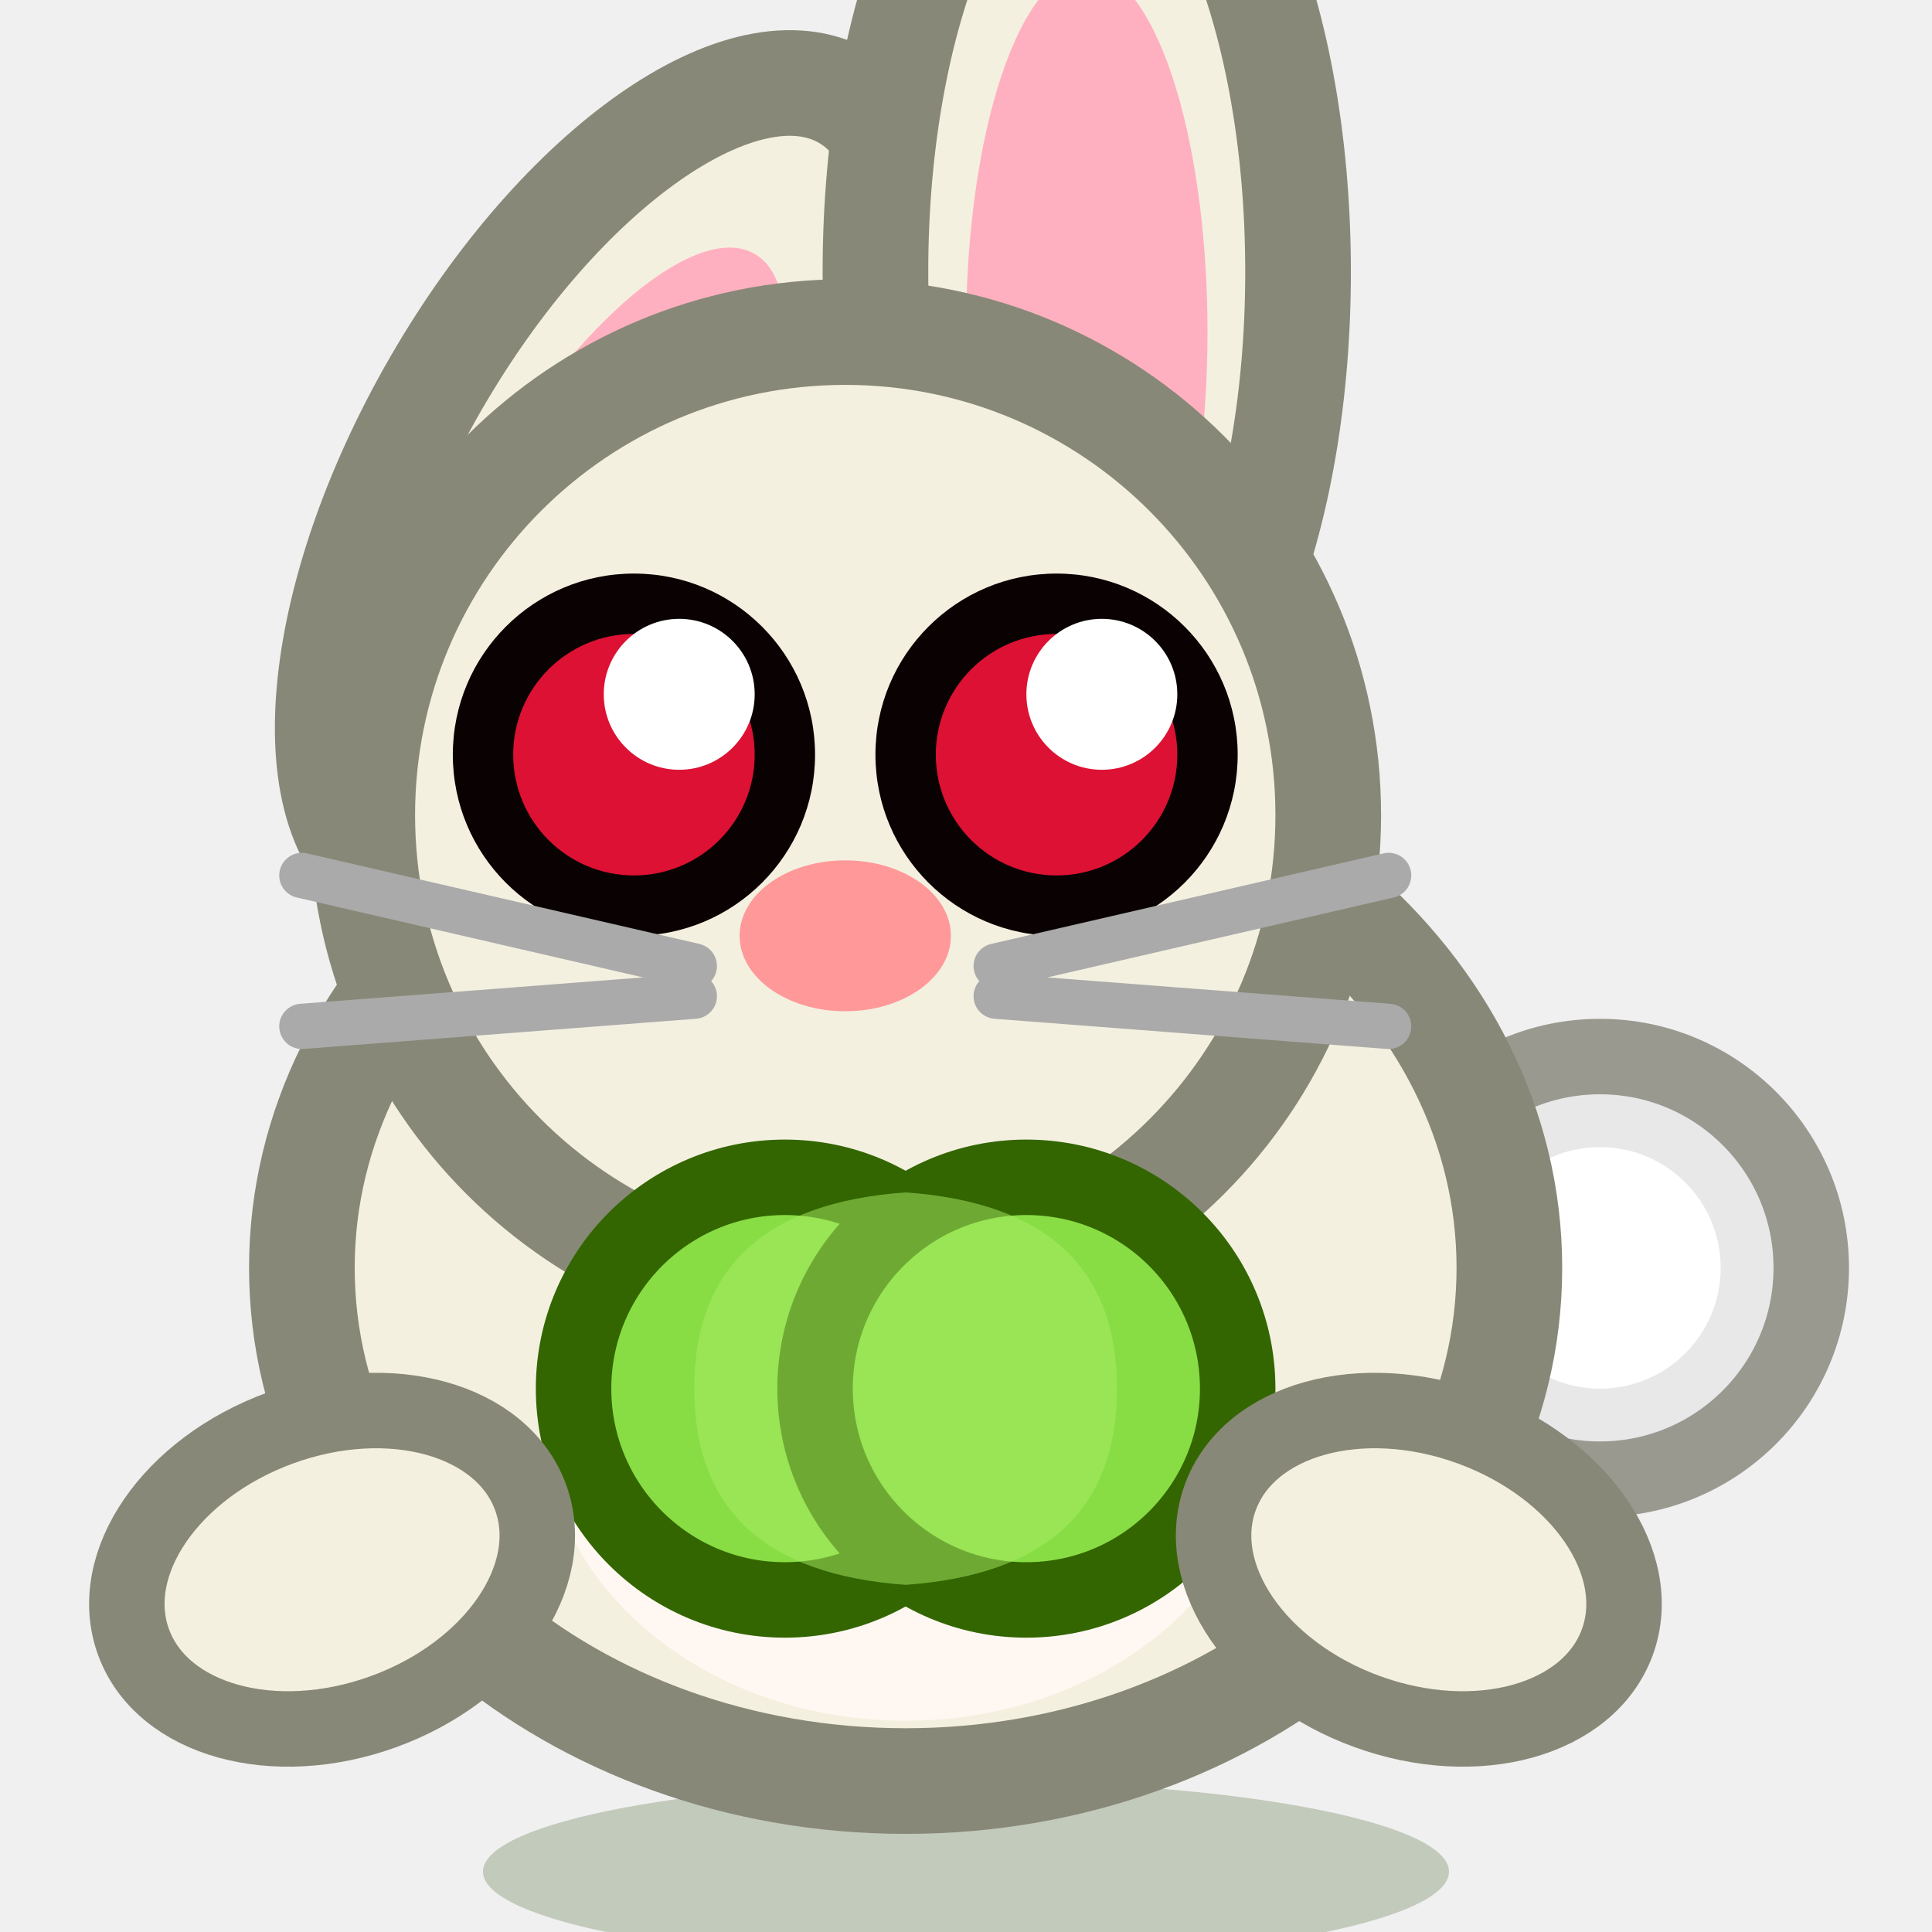
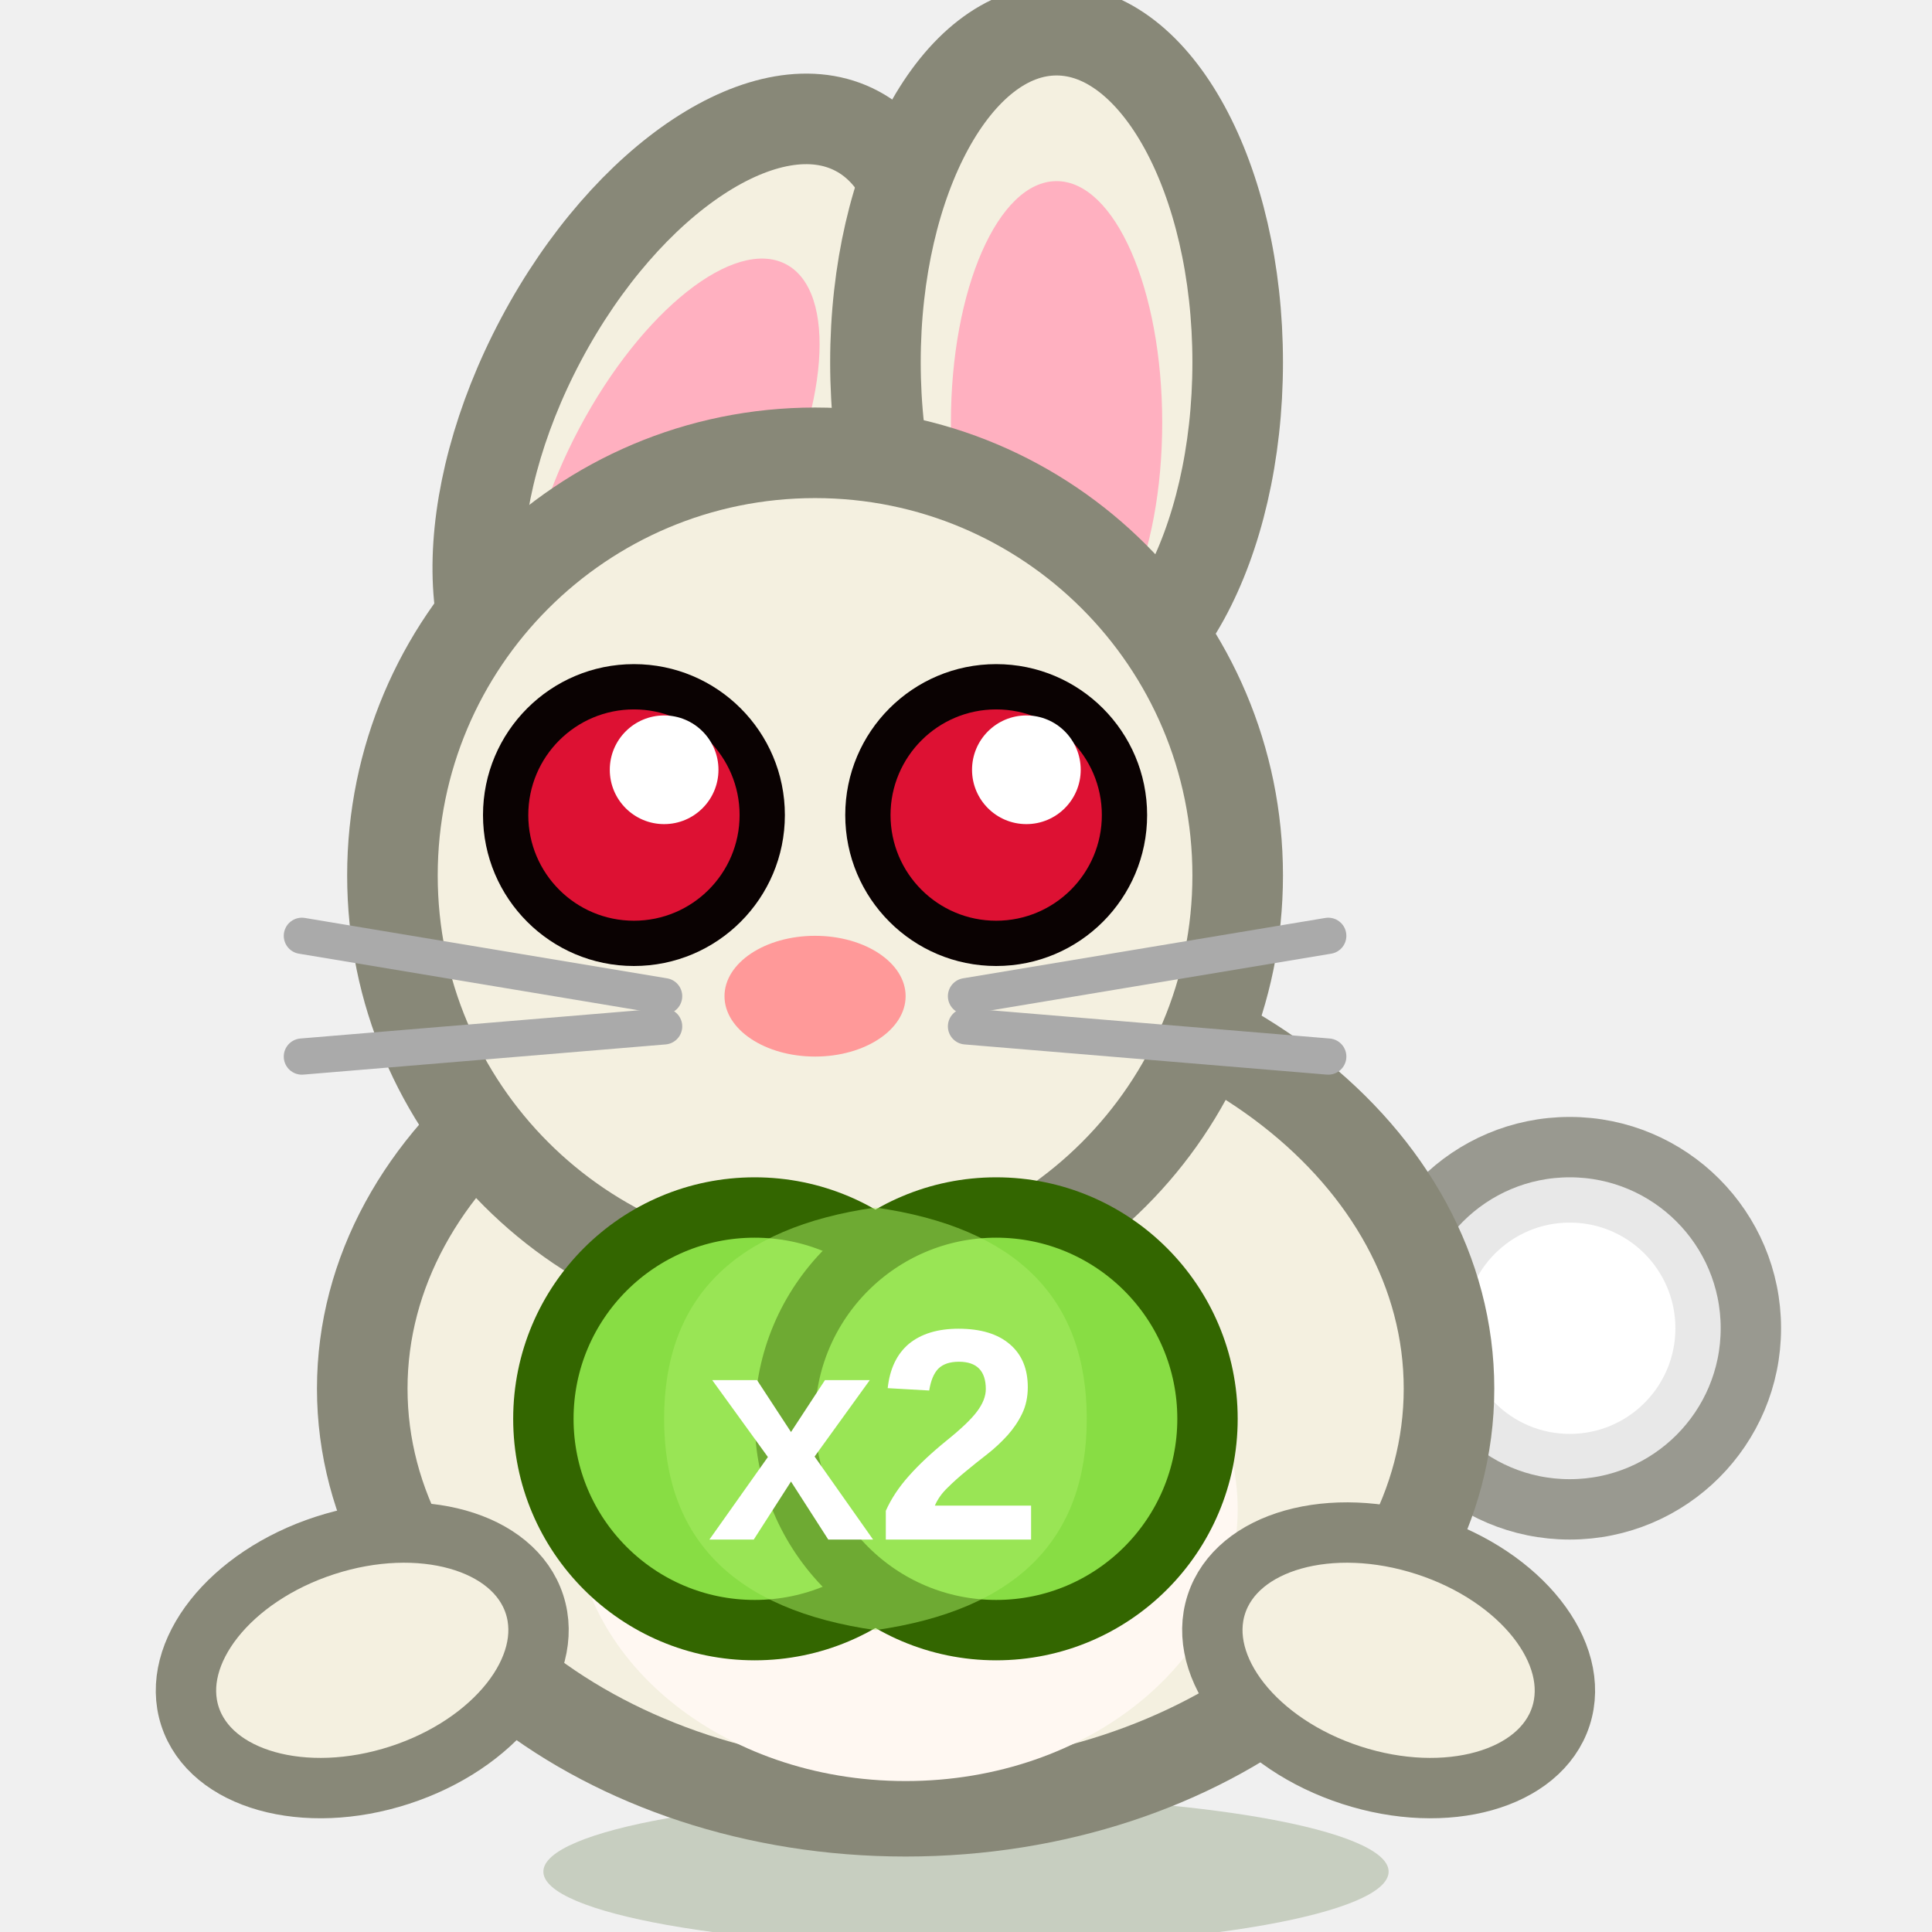
<svg xmlns="http://www.w3.org/2000/svg" viewBox="0 0 64 64">
-   <ellipse cx="32" cy="62" rx="16" ry="3" fill="#224400" opacity="0.22" />
-   <circle cx="53" cy="42" r="7" fill="#E8E8E8" stroke="#999990" stroke-width="2.5" />
-   <circle cx="53" cy="42" r="4" fill="white" />
-   <ellipse cx="30" cy="42" rx="20" ry="17" fill="#F4F0E0" stroke="#888878" stroke-width="3.5" />
-   <ellipse cx="30" cy="47" rx="12" ry="10" fill="#FFF8F2" />
-   <ellipse cx="16" cy="15" rx="7" ry="15" fill="#F4F0E0" stroke="#888878" stroke-width="3.5" transform="rotate(30 16 24)" />
-   <ellipse cx="16" cy="17" rx="4" ry="11" fill="#FFB0C0" transform="rotate(30 16 24)" />
-   <ellipse cx="36" cy="9" rx="7" ry="16" fill="#F4F0E0" stroke="#888878" stroke-width="3.5" />
-   <ellipse cx="36" cy="11" rx="4" ry="12" fill="#FFB0C0" />
-   <circle cx="28" cy="27" r="16" fill="#F4F0E0" stroke="#888878" stroke-width="3.5" />
-   <circle cx="21" cy="25" r="6" fill="#0A0202" />
-   <circle cx="35" cy="25" r="6" fill="#0A0202" />
-   <circle cx="21" cy="25" r="4" fill="#DD1133" />
-   <circle cx="35" cy="25" r="4" fill="#DD1133" />
-   <circle cx="22.5" cy="23" r="2.5" fill="white" />
-   <circle cx="36.5" cy="23" r="2.5" fill="white" />
-   <ellipse cx="28" cy="31" rx="3.5" ry="2.5" fill="#FF9999" />
-   <line x1="10" y1="29" x2="23" y2="32" stroke="#AAAAAA" stroke-width="1.5" stroke-linecap="round" />
-   <line x1="10" y1="34" x2="23" y2="33" stroke="#AAAAAA" stroke-width="1.5" stroke-linecap="round" />
-   <line x1="46" y1="29" x2="33" y2="32" stroke="#AAAAAA" stroke-width="1.5" stroke-linecap="round" />
-   <line x1="46" y1="34" x2="33" y2="33" stroke="#AAAAAA" stroke-width="1.5" stroke-linecap="round" />
-   <circle cx="26" cy="46" r="7" fill="#88DD44" stroke="#336600" stroke-width="2.5" />
-   <circle cx="34" cy="46" r="7" fill="#88DD44" stroke="#336600" stroke-width="2.5" />
-   <path d="M30,39.5 Q37,40 37,46 Q37,52 30,52.5 Q23,52 23,46 Q23,40 30,39.5 Z" fill="#AAEE66" opacity="0.5" />
-   <ellipse cx="11" cy="52" rx="7" ry="5" fill="#F4F0E0" stroke="#888878" stroke-width="2.5" transform="rotate(-20 11 52)" />
-   <ellipse cx="47" cy="52" rx="7" ry="5" fill="#F4F0E0" stroke="#888878" stroke-width="2.5" transform="rotate(20 47 52)" />
+   <ellipse cx="32" cy="62" rx="14" ry="2.5" fill="#224400" opacity="0.20" />
+   <circle cx="52" cy="44" r="6" fill="#E8E8E8" stroke="#999990" stroke-width="2" />
+   <circle cx="52" cy="44" r="3.5" fill="white" />
+   <ellipse cx="30" cy="46" rx="18" ry="14" fill="#F4F0E0" stroke="#888878" stroke-width="3" />
+   <ellipse cx="30" cy="50" rx="11" ry="9" fill="#FFF8F2" />
+   <ellipse cx="19" cy="13" rx="6" ry="11" fill="#F4F0E0" stroke="#888878" stroke-width="3" transform="rotate(28 19 22)" />
+   <ellipse cx="19" cy="15" rx="3.5" ry="8" fill="#FFB0C0" transform="rotate(28 19 22)" />
+   <ellipse cx="35" cy="12" rx="6" ry="11" fill="#F4F0E0" stroke="#888878" stroke-width="3" />
+   <ellipse cx="35" cy="14" rx="3.5" ry="8" fill="#FFB0C0" />
+   <circle cx="27" cy="29" r="14" fill="#F4F0E0" stroke="#888878" stroke-width="3" />
+   <circle cx="21" cy="27" r="5" fill="#0A0202" />
+   <circle cx="33" cy="27" r="5" fill="#0A0202" />
+   <circle cx="21" cy="27" r="3.5" fill="#DD1133" />
+   <circle cx="33" cy="27" r="3.5" fill="#DD1133" />
+   <circle cx="22" cy="25.5" r="1.8" fill="white" />
+   <circle cx="34" cy="25.5" r="1.8" fill="white" />
+   <ellipse cx="27" cy="33" rx="3" ry="2" fill="#FF9999" />
+   <line x1="10" y1="31" x2="22" y2="33" stroke="#AAAAAA" stroke-width="1.2" stroke-linecap="round" />
+   <line x1="10" y1="35" x2="22" y2="34" stroke="#AAAAAA" stroke-width="1.2" stroke-linecap="round" />
+   <line x1="44" y1="31" x2="32" y2="33" stroke="#AAAAAA" stroke-width="1.2" stroke-linecap="round" />
+   <line x1="44" y1="35" x2="32" y2="34" stroke="#AAAAAA" stroke-width="1.2" stroke-linecap="round" />
+   <circle cx="25" cy="47" r="7" fill="#88DD44" stroke="#336600" stroke-width="2" />
+   <circle cx="33" cy="47" r="7" fill="#88DD44" stroke="#336600" stroke-width="2" />
+   <path d="M29,40 Q36,41 36,47 Q36,53 29,54 Q22,53 22,47 Q22,41 29,40 Z" fill="#AAEE66" opacity="0.5" />
+   <text x="29" y="51" font-size="10" font-weight="bold" fill="white" text-anchor="middle" font-family="Arial">x2</text>
+   <ellipse cx="12" cy="55" rx="6" ry="4" fill="#F4F0E0" stroke="#888878" stroke-width="2" transform="rotate(-18 12 55)" />
+   <ellipse cx="46" cy="55" rx="6" ry="4" fill="#F4F0E0" stroke="#888878" stroke-width="2" transform="rotate(18 46 55)" />
</svg>
